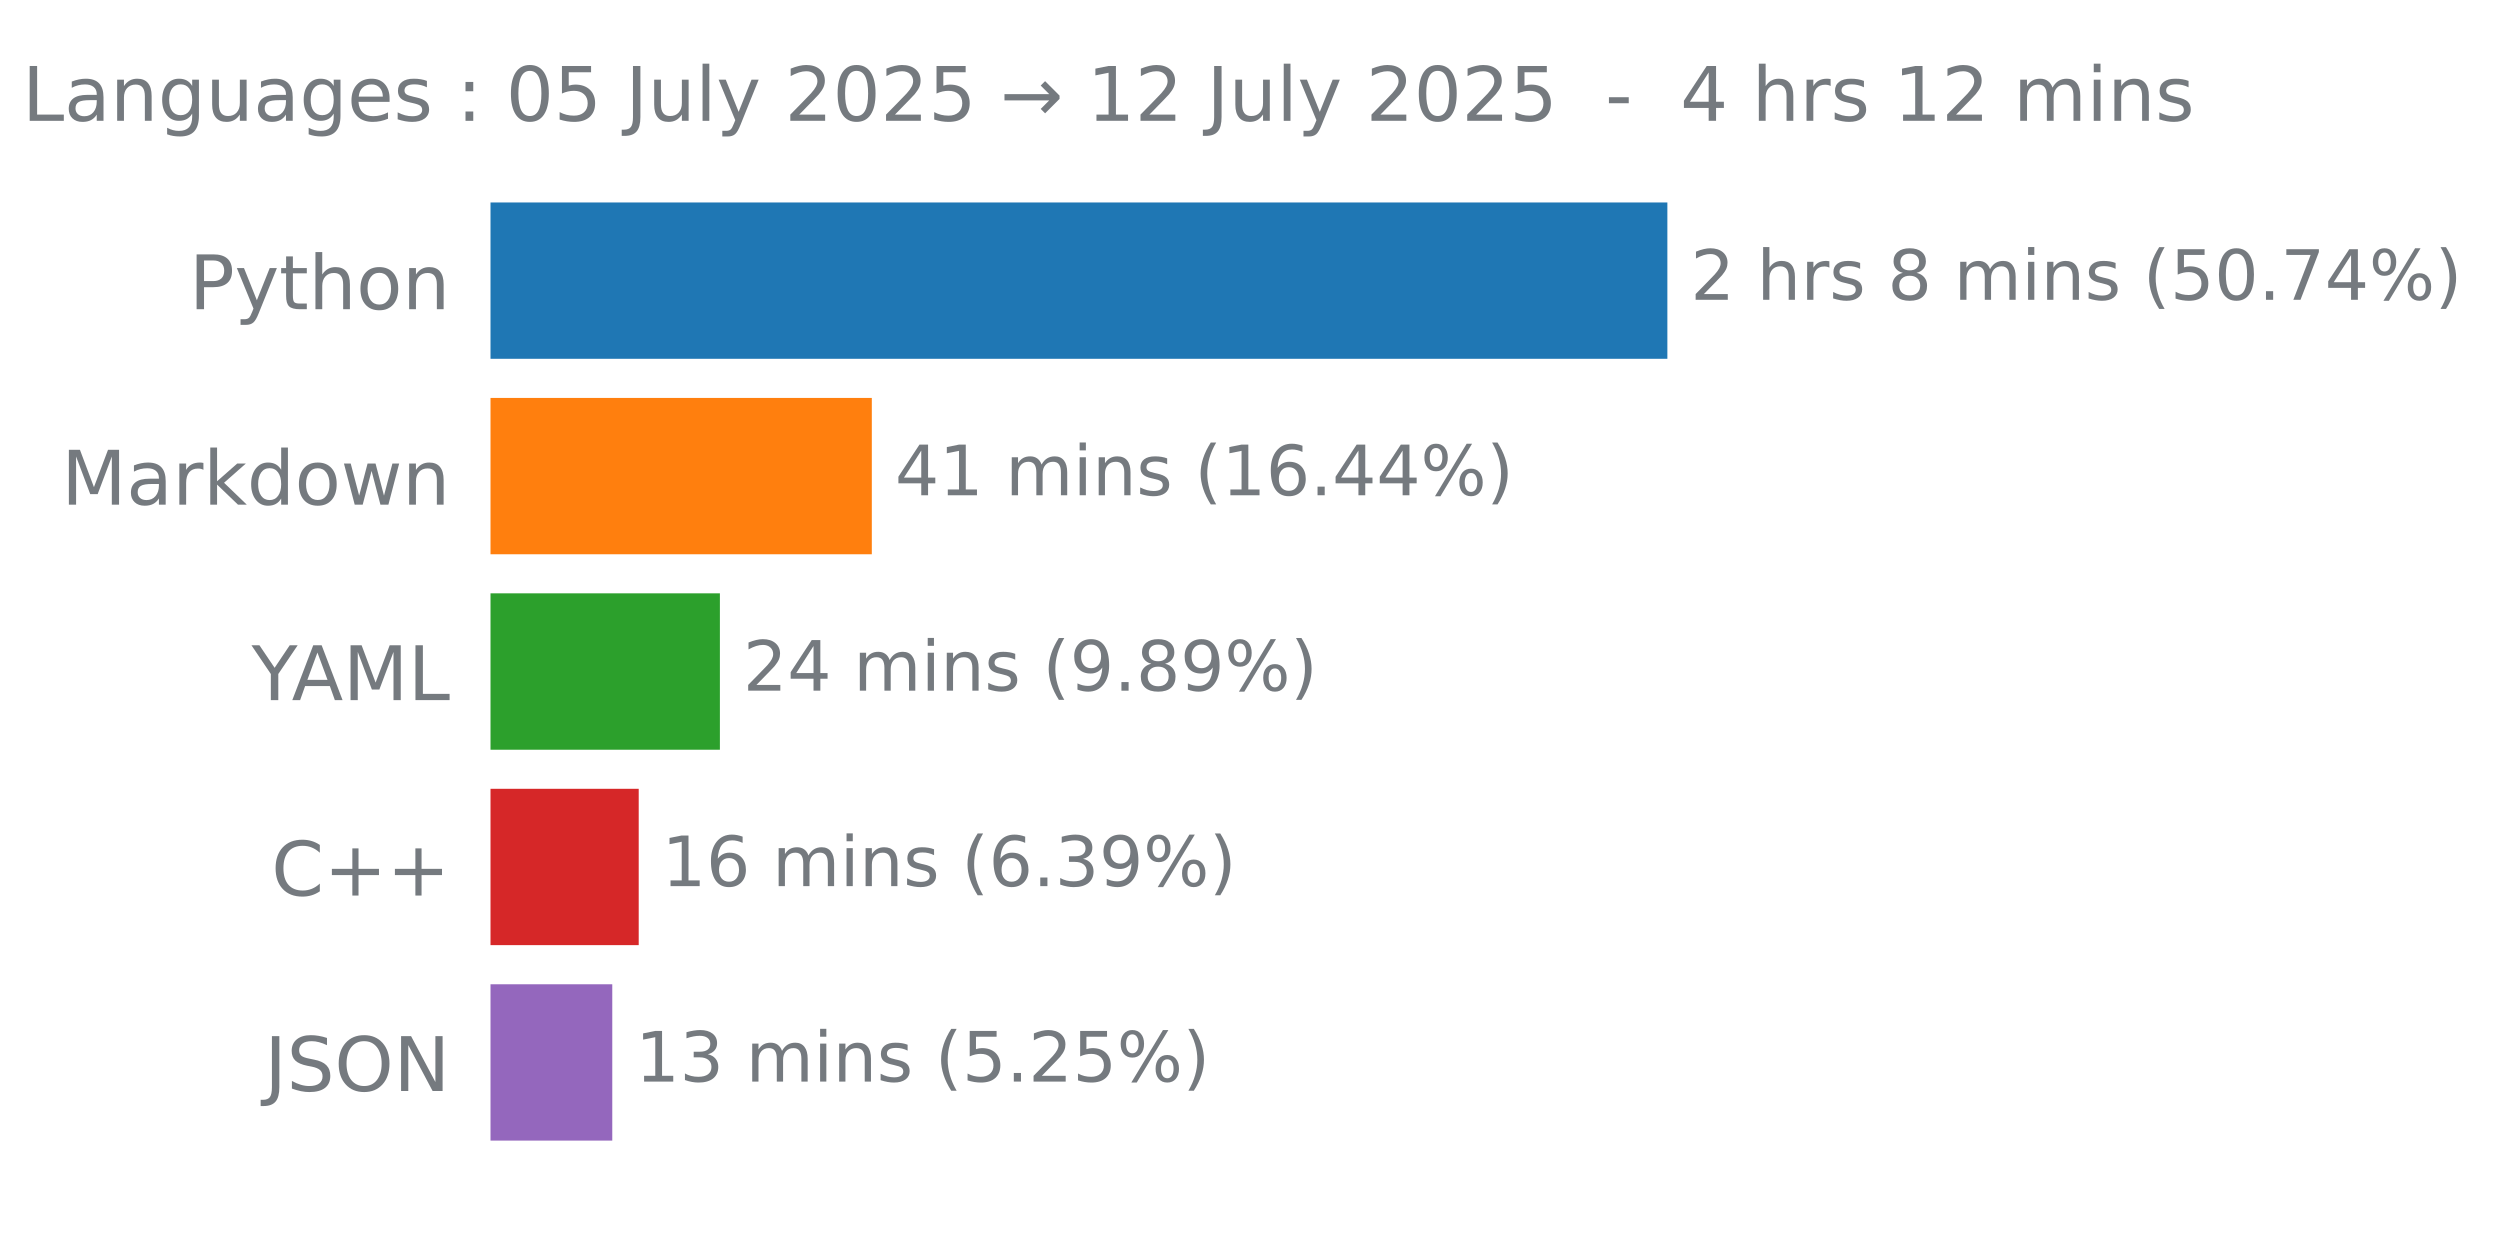
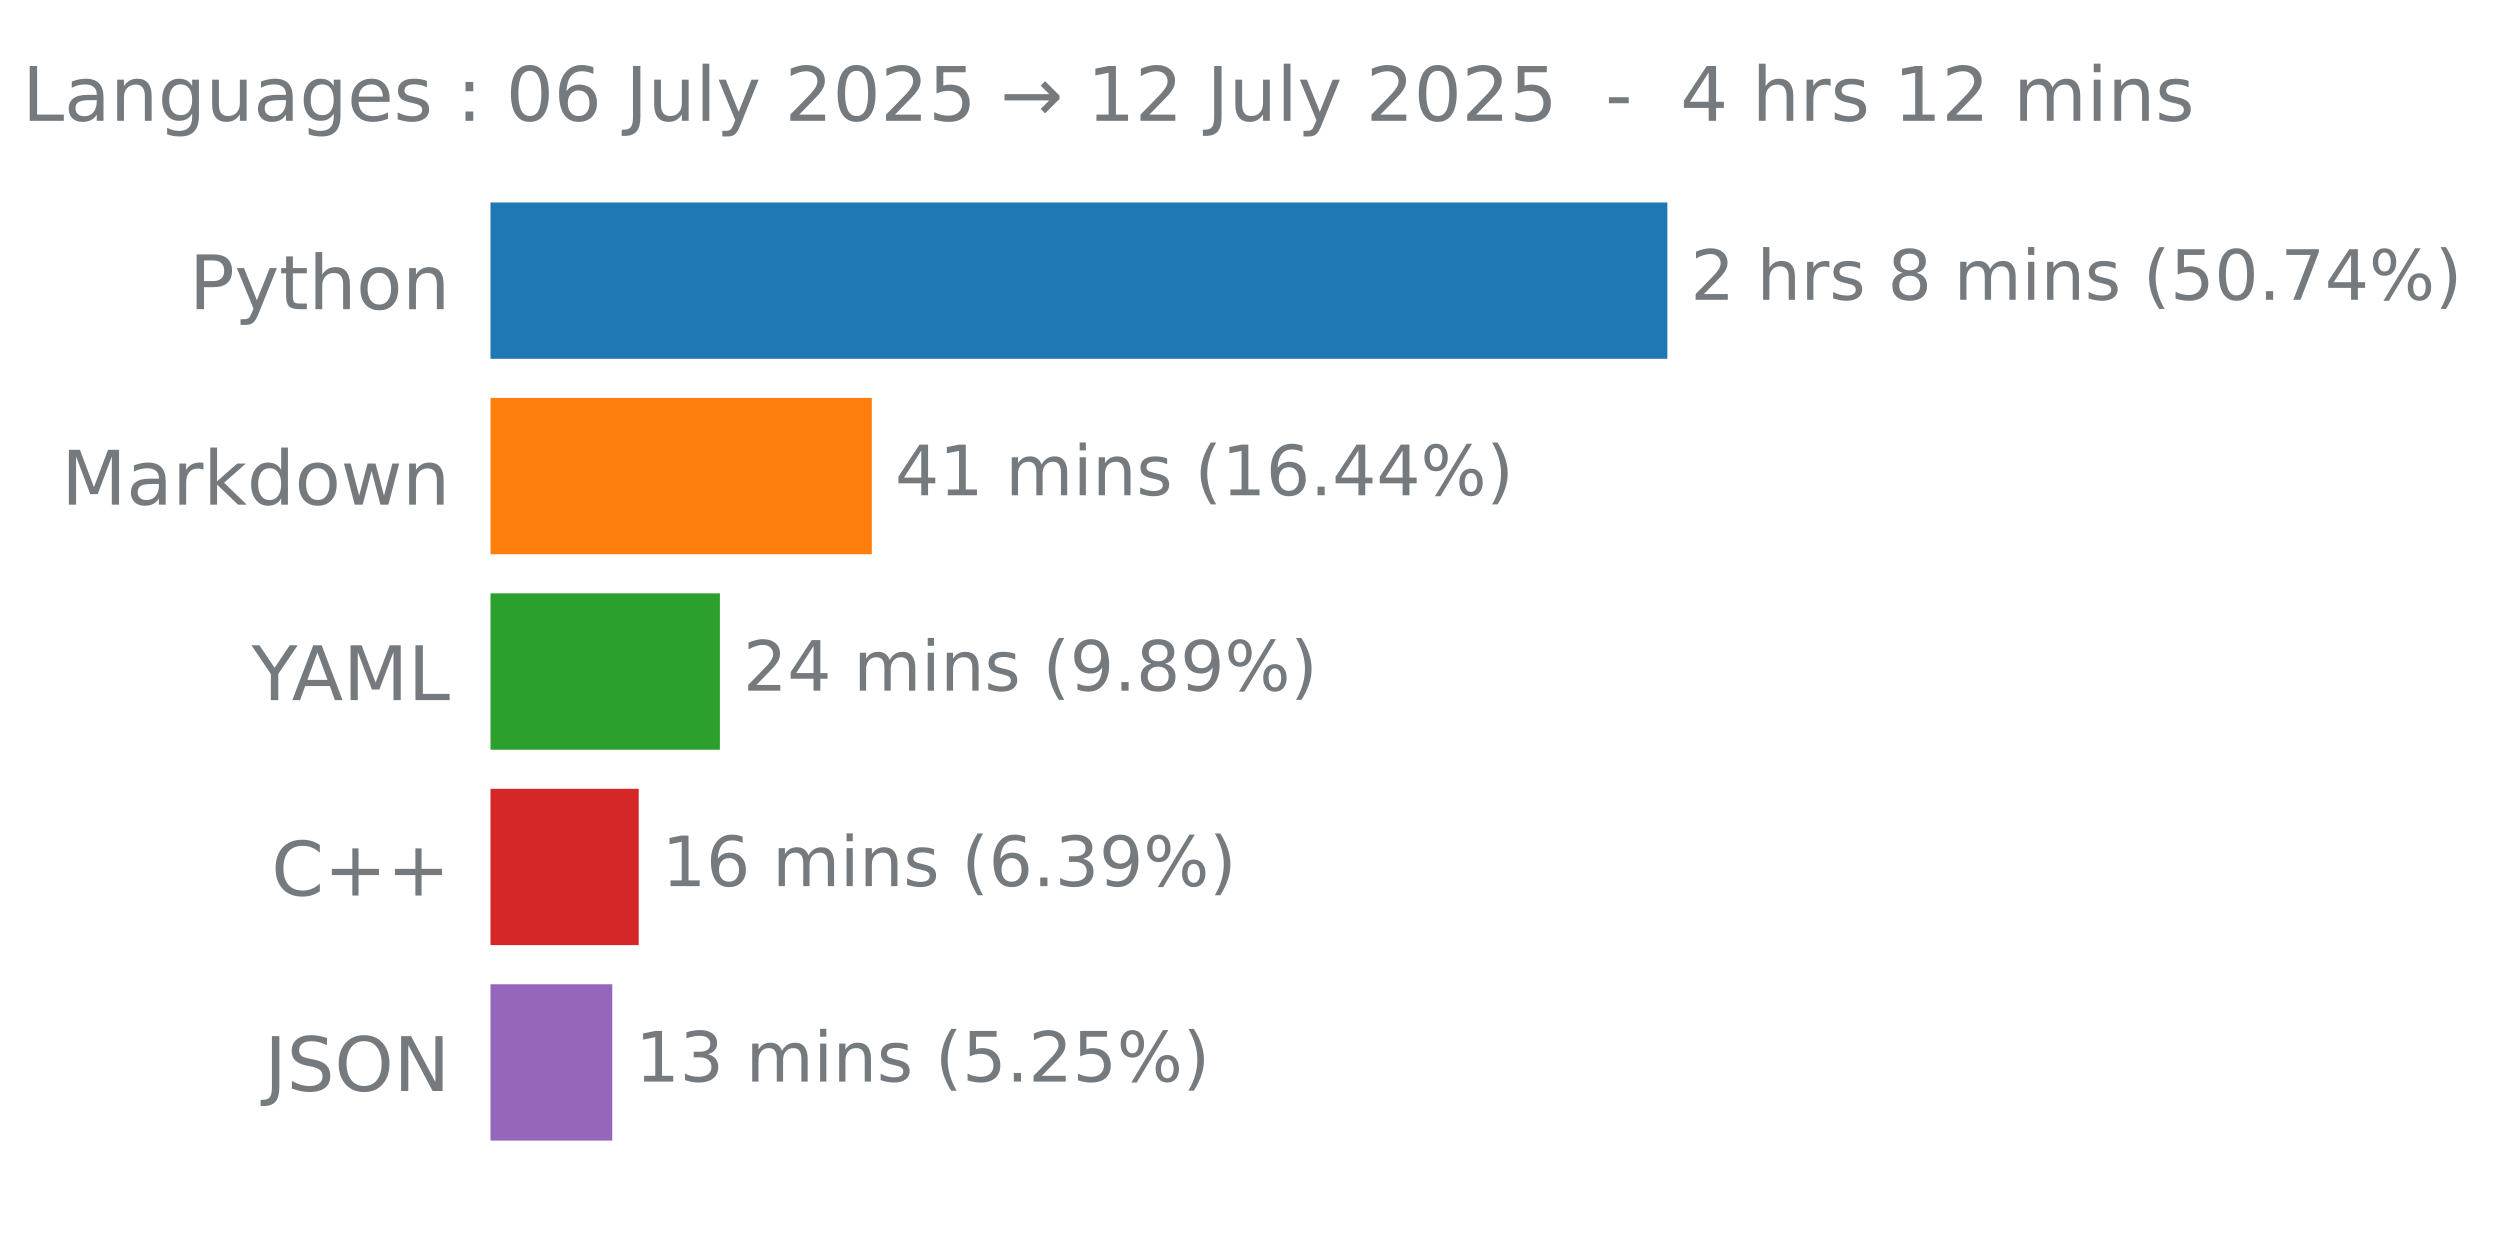
<svg xmlns="http://www.w3.org/2000/svg" xmlns:xlink="http://www.w3.org/1999/xlink" width="432pt" height="216pt" viewBox="0 0 432 216" version="1.1">
  <defs>
    <style type="text/css">*{stroke-linejoin: round; stroke-linecap: butt}</style>
  </defs>
  <g id="figure_1">
    <g id="patch_1">
      <path d="M 0 216  L 432 216  L 432 0  L 0 0  L 0 216  z " style="fill: none" />
    </g>
    <g id="axes_1">
      <g id="patch_2">
        <path d="M 84.76 205.2  L 298.289 205.2  L 298.289 26.88  L 84.76 26.88  L 84.76 205.2  z " style="fill: none" />
      </g>
      <g id="patch_3">
-         <path d="M 84.76 34.985  L 288.121 34.985  L 288.121 62.004  L 84.76 62.004  z " clip-path="url(#pcd1f59f277)" style="fill: #1f77b4" />
+         <path d="M 84.76 34.985  L 288.121 34.985  L 288.121 62.004  L 84.76 62.004  z " clip-path="url(#p7ef90526ba)" style="fill: #1f77b4" />
      </g>
      <g id="patch_4">
-         <path d="M 84.76 68.758  L 150.65 68.758  L 150.65 95.776  L 84.76 95.776  z " clip-path="url(#pcd1f59f277)" style="fill: #ff7f0e" />
+         <path d="M 84.76 68.758  L 150.65 68.758  L 150.65 95.776  L 84.76 95.776  z " clip-path="url(#p7ef90526ba)" style="fill: #ff7f0e" />
      </g>
      <g id="patch_5">
-         <path d="M 84.76 102.531  L 124.398 102.531  L 124.398 129.549  L 84.76 129.549  z " clip-path="url(#pcd1f59f277)" style="fill: #2ca02c" />
+         <path d="M 84.76 102.531  L 124.398 102.531  L 124.398 129.549  L 84.76 129.549  z " clip-path="url(#p7ef90526ba)" style="fill: #2ca02c" />
      </g>
      <g id="patch_6">
-         <path d="M 84.76 136.304  L 110.37 136.304  L 110.37 163.322  L 84.76 163.322  z " clip-path="url(#pcd1f59f277)" style="fill: #d62728" />
+         <path d="M 84.76 136.304  L 110.37 136.304  L 110.37 163.322  L 84.76 163.322  z " clip-path="url(#p7ef90526ba)" style="fill: #d62728" />
      </g>
      <g id="patch_7">
-         <path d="M 84.76 170.076  L 105.801 170.076  L 105.801 197.095  L 84.76 197.095  z " clip-path="url(#pcd1f59f277)" style="fill: #9467bd" />
+         <path d="M 84.76 170.076  L 105.801 170.076  L 105.801 197.095  L 84.76 197.095  z " clip-path="url(#p7ef90526ba)" style="fill: #9467bd" />
      </g>
      <g id="matplotlib.axis_1" />
      <g id="matplotlib.axis_2">
        <g id="ytick_1">
          <g id="text_1">
            <g style="fill: #757a7f" transform="translate(32.69875 53.43353) scale(0.13 -0.13)">
              <defs>
                <path id="DejaVuSans-50" d="M 1259 4147  L 1259 2394  L 2053 2394  Q 2494 2394 2734 2622  Q 2975 2850 2975 3272  Q 2975 3691 2734 3919  Q 2494 4147 2053 4147  L 1259 4147  z M 628 4666  L 2053 4666  Q 2838 4666 3239 4311  Q 3641 3956 3641 3272  Q 3641 2581 3239 2228  Q 2838 1875 2053 1875  L 1259 1875  L 1259 0  L 628 0  L 628 4666  z " transform="scale(0.015625)" />
                <path id="DejaVuSans-79" d="M 2059 -325  Q 1816 -950 1584 -1140  Q 1353 -1331 966 -1331  L 506 -1331  L 506 -850  L 844 -850  Q 1081 -850 1212 -737  Q 1344 -625 1503 -206  L 1606 56  L 191 3500  L 800 3500  L 1894 763  L 2988 3500  L 3597 3500  L 2059 -325  z " transform="scale(0.015625)" />
                <path id="DejaVuSans-74" d="M 1172 4494  L 1172 3500  L 2356 3500  L 2356 3053  L 1172 3053  L 1172 1153  Q 1172 725 1289 603  Q 1406 481 1766 481  L 2356 481  L 2356 0  L 1766 0  Q 1100 0 847 248  Q 594 497 594 1153  L 594 3053  L 172 3053  L 172 3500  L 594 3500  L 594 4494  L 1172 4494  z " transform="scale(0.015625)" />
                <path id="DejaVuSans-68" d="M 3513 2113  L 3513 0  L 2938 0  L 2938 2094  Q 2938 2591 2744 2837  Q 2550 3084 2163 3084  Q 1697 3084 1428 2787  Q 1159 2491 1159 1978  L 1159 0  L 581 0  L 581 4863  L 1159 4863  L 1159 2956  Q 1366 3272 1645 3428  Q 1925 3584 2291 3584  Q 2894 3584 3203 3211  Q 3513 2838 3513 2113  z " transform="scale(0.015625)" />
                <path id="DejaVuSans-6f" d="M 1959 3097  Q 1497 3097 1228 2736  Q 959 2375 959 1747  Q 959 1119 1226 758  Q 1494 397 1959 397  Q 2419 397 2687 759  Q 2956 1122 2956 1747  Q 2956 2369 2687 2733  Q 2419 3097 1959 3097  z M 1959 3584  Q 2709 3584 3137 3096  Q 3566 2609 3566 1747  Q 3566 888 3137 398  Q 2709 -91 1959 -91  Q 1206 -91 779 398  Q 353 888 353 1747  Q 353 2609 779 3096  Q 1206 3584 1959 3584  z " transform="scale(0.015625)" />
                <path id="DejaVuSans-6e" d="M 3513 2113  L 3513 0  L 2938 0  L 2938 2094  Q 2938 2591 2744 2837  Q 2550 3084 2163 3084  Q 1697 3084 1428 2787  Q 1159 2491 1159 1978  L 1159 0  L 581 0  L 581 3500  L 1159 3500  L 1159 2956  Q 1366 3272 1645 3428  Q 1925 3584 2291 3584  Q 2894 3584 3203 3211  Q 3513 2838 3513 2113  z " transform="scale(0.015625)" />
              </defs>
              <use xlink:href="#DejaVuSans-50" />
              <use xlink:href="#DejaVuSans-79" transform="translate(60.30273 0)" />
              <use xlink:href="#DejaVuSans-74" transform="translate(119.4824 0)" />
              <use xlink:href="#DejaVuSans-68" transform="translate(158.6914 0)" />
              <use xlink:href="#DejaVuSans-6f" transform="translate(222.0703 0)" />
              <use xlink:href="#DejaVuSans-6e" transform="translate(283.252 0)" />
            </g>
          </g>
        </g>
        <g id="ytick_2">
          <g id="text_2">
            <g style="fill: #757a7f" transform="translate(10.62719 87.20626) scale(0.13 -0.13)">
              <defs>
                <path id="DejaVuSans-4d" d="M 628 4666  L 1569 4666  L 2759 1491  L 3956 4666  L 4897 4666  L 4897 0  L 4281 0  L 4281 4097  L 3078 897  L 2444 897  L 1241 4097  L 1241 0  L 628 0  L 628 4666  z " transform="scale(0.015625)" />
                <path id="DejaVuSans-61" d="M 2194 1759  Q 1497 1759 1228 1600  Q 959 1441 959 1056  Q 959 750 1161 570  Q 1363 391 1709 391  Q 2188 391 2477 730  Q 2766 1069 2766 1631  L 2766 1759  L 2194 1759  z M 3341 1997  L 3341 0  L 2766 0  L 2766 531  Q 2569 213 2275 61  Q 1981 -91 1556 -91  Q 1019 -91 701 211  Q 384 513 384 1019  Q 384 1609 779 1909  Q 1175 2209 1959 2209  L 2766 2209  L 2766 2266  Q 2766 2663 2505 2880  Q 2244 3097 1772 3097  Q 1472 3097 1187 3025  Q 903 2953 641 2809  L 641 3341  Q 956 3463 1253 3523  Q 1550 3584 1831 3584  Q 2591 3584 2966 3190  Q 3341 2797 3341 1997  z " transform="scale(0.015625)" />
                <path id="DejaVuSans-72" d="M 2631 2963  Q 2534 3019 2420 3045  Q 2306 3072 2169 3072  Q 1681 3072 1420 2755  Q 1159 2438 1159 1844  L 1159 0  L 581 0  L 581 3500  L 1159 3500  L 1159 2956  Q 1341 3275 1631 3429  Q 1922 3584 2338 3584  Q 2397 3584 2469 3576  Q 2541 3569 2628 3553  L 2631 2963  z " transform="scale(0.015625)" />
                <path id="DejaVuSans-6b" d="M 581 4863  L 1159 4863  L 1159 1991  L 2875 3500  L 3609 3500  L 1753 1863  L 3688 0  L 2938 0  L 1159 1709  L 1159 0  L 581 0  L 581 4863  z " transform="scale(0.015625)" />
                <path id="DejaVuSans-64" d="M 2906 2969  L 2906 4863  L 3481 4863  L 3481 0  L 2906 0  L 2906 525  Q 2725 213 2448 61  Q 2172 -91 1784 -91  Q 1150 -91 751 415  Q 353 922 353 1747  Q 353 2572 751 3078  Q 1150 3584 1784 3584  Q 2172 3584 2448 3432  Q 2725 3281 2906 2969  z M 947 1747  Q 947 1113 1208 752  Q 1469 391 1925 391  Q 2381 391 2643 752  Q 2906 1113 2906 1747  Q 2906 2381 2643 2742  Q 2381 3103 1925 3103  Q 1469 3103 1208 2742  Q 947 2381 947 1747  z " transform="scale(0.015625)" />
                <path id="DejaVuSans-77" d="M 269 3500  L 844 3500  L 1563 769  L 2278 3500  L 2956 3500  L 3675 769  L 4391 3500  L 4966 3500  L 4050 0  L 3372 0  L 2619 2869  L 1863 0  L 1184 0  L 269 3500  z " transform="scale(0.015625)" />
              </defs>
              <use xlink:href="#DejaVuSans-4d" />
              <use xlink:href="#DejaVuSans-61" transform="translate(86.2793 0)" />
              <use xlink:href="#DejaVuSans-72" transform="translate(147.5586 0)" />
              <use xlink:href="#DejaVuSans-6b" transform="translate(188.6719 0)" />
              <use xlink:href="#DejaVuSans-64" transform="translate(246.582 0)" />
              <use xlink:href="#DejaVuSans-6f" transform="translate(310.0586 0)" />
              <use xlink:href="#DejaVuSans-77" transform="translate(371.2402 0)" />
              <use xlink:href="#DejaVuSans-6e" transform="translate(453.0273 0)" />
            </g>
          </g>
        </g>
        <g id="ytick_3">
          <g id="text_3">
            <g style="fill: #757a7f" transform="translate(43.47453 120.979) scale(0.13 -0.13)">
              <defs>
                <path id="DejaVuSans-59" d="M -13 4666  L 666 4666  L 1959 2747  L 3244 4666  L 3922 4666  L 2272 2222  L 2272 0  L 1638 0  L 1638 2222  L -13 4666  z " transform="scale(0.015625)" />
                <path id="DejaVuSans-41" d="M 2188 4044  L 1331 1722  L 3047 1722  L 2188 4044  z M 1831 4666  L 2547 4666  L 4325 0  L 3669 0  L 3244 1197  L 1141 1197  L 716 0  L 50 0  L 1831 4666  z " transform="scale(0.015625)" />
                <path id="DejaVuSans-4c" d="M 628 4666  L 1259 4666  L 1259 531  L 3531 531  L 3531 0  L 628 0  L 628 4666  z " transform="scale(0.015625)" />
              </defs>
              <use xlink:href="#DejaVuSans-59" />
              <use xlink:href="#DejaVuSans-41" transform="translate(53.33398 0)" />
              <use xlink:href="#DejaVuSans-4d" transform="translate(121.7422 0)" />
              <use xlink:href="#DejaVuSans-4c" transform="translate(208.0215 0)" />
            </g>
          </g>
        </g>
        <g id="ytick_4">
          <g id="text_4">
            <g style="fill: #757a7f" transform="translate(46.89516 154.7517) scale(0.13 -0.13)">
              <defs>
                <path id="DejaVuSans-43" d="M 4122 4306  L 4122 3641  Q 3803 3938 3442 4084  Q 3081 4231 2675 4231  Q 1875 4231 1450 3742  Q 1025 3253 1025 2328  Q 1025 1406 1450 917  Q 1875 428 2675 428  Q 3081 428 3442 575  Q 3803 722 4122 1019  L 4122 359  Q 3791 134 3420 21  Q 3050 -91 2638 -91  Q 1578 -91 968 557  Q 359 1206 359 2328  Q 359 3453 968 4101  Q 1578 4750 2638 4750  Q 3056 4750 3426 4639  Q 3797 4528 4122 4306  z " transform="scale(0.015625)" />
                <path id="DejaVuSans-2b" d="M 2944 4013  L 2944 2272  L 4684 2272  L 4684 1741  L 2944 1741  L 2944 0  L 2419 0  L 2419 1741  L 678 1741  L 678 2272  L 2419 2272  L 2419 4013  L 2944 4013  z " transform="scale(0.015625)" />
              </defs>
              <use xlink:href="#DejaVuSans-43" />
              <use xlink:href="#DejaVuSans-2b" transform="translate(69.82422 0)" />
              <use xlink:href="#DejaVuSans-2b" transform="translate(153.6133 0)" />
            </g>
          </g>
        </g>
        <g id="ytick_5">
          <g id="text_5">
            <g style="fill: #757a7f" transform="translate(45.71297 188.5244) scale(0.13 -0.13)">
              <defs>
                <path id="DejaVuSans-4a" d="M 628 4666  L 1259 4666  L 1259 325  Q 1259 -519 939 -900  Q 619 -1281 -91 -1281  L -331 -1281  L -331 -750  L -134 -750  Q 284 -750 456 -515  Q 628 -281 628 325  L 628 4666  z " transform="scale(0.015625)" />
                <path id="DejaVuSans-53" d="M 3425 4513  L 3425 3897  Q 3066 4069 2747 4153  Q 2428 4238 2131 4238  Q 1616 4238 1336 4038  Q 1056 3838 1056 3469  Q 1056 3159 1242 3001  Q 1428 2844 1947 2747  L 2328 2669  Q 3034 2534 3370 2195  Q 3706 1856 3706 1288  Q 3706 609 3251 259  Q 2797 -91 1919 -91  Q 1588 -91 1214 -16  Q 841 59 441 206  L 441 856  Q 825 641 1194 531  Q 1563 422 1919 422  Q 2459 422 2753 634  Q 3047 847 3047 1241  Q 3047 1584 2836 1778  Q 2625 1972 2144 2069  L 1759 2144  Q 1053 2284 737 2584  Q 422 2884 422 3419  Q 422 4038 858 4394  Q 1294 4750 2059 4750  Q 2388 4750 2728 4690  Q 3069 4631 3425 4513  z " transform="scale(0.015625)" />
                <path id="DejaVuSans-4f" d="M 2522 4238  Q 1834 4238 1429 3725  Q 1025 3213 1025 2328  Q 1025 1447 1429 934  Q 1834 422 2522 422  Q 3209 422 3611 934  Q 4013 1447 4013 2328  Q 4013 3213 3611 3725  Q 3209 4238 2522 4238  z M 2522 4750  Q 3503 4750 4090 4092  Q 4678 3434 4678 2328  Q 4678 1225 4090 567  Q 3503 -91 2522 -91  Q 1538 -91 948 565  Q 359 1222 359 2328  Q 359 3434 948 4092  Q 1538 4750 2522 4750  z " transform="scale(0.015625)" />
                <path id="DejaVuSans-4e" d="M 628 4666  L 1478 4666  L 3547 763  L 3547 4666  L 4159 4666  L 4159 0  L 3309 0  L 1241 3903  L 1241 0  L 628 0  L 628 4666  z " transform="scale(0.015625)" />
              </defs>
              <use xlink:href="#DejaVuSans-4a" />
              <use xlink:href="#DejaVuSans-53" transform="translate(29.49219 0)" />
              <use xlink:href="#DejaVuSans-4f" transform="translate(92.96875 0)" />
              <use xlink:href="#DejaVuSans-4e" transform="translate(171.6797 0)" />
            </g>
          </g>
        </g>
      </g>
      <g id="text_6">
        <g style="fill: #757a7f" transform="translate(292.1286 51.8058) scale(0.12 -0.12)">
          <defs>
            <path id="DejaVuSans-32" d="M 1228 531  L 3431 531  L 3431 0  L 469 0  L 469 531  Q 828 903 1448 1529  Q 2069 2156 2228 2338  Q 2531 2678 2651 2914  Q 2772 3150 2772 3378  Q 2772 3750 2511 3984  Q 2250 4219 1831 4219  Q 1534 4219 1204 4116  Q 875 4013 500 3803  L 500 4441  Q 881 4594 1212 4672  Q 1544 4750 1819 4750  Q 2544 4750 2975 4387  Q 3406 4025 3406 3419  Q 3406 3131 3298 2873  Q 3191 2616 2906 2266  Q 2828 2175 2409 1742  Q 1991 1309 1228 531  z " transform="scale(0.015625)" />
            <path id="DejaVuSans-20" transform="scale(0.015625)" />
            <path id="DejaVuSans-73" d="M 2834 3397  L 2834 2853  Q 2591 2978 2328 3040  Q 2066 3103 1784 3103  Q 1356 3103 1142 2972  Q 928 2841 928 2578  Q 928 2378 1081 2264  Q 1234 2150 1697 2047  L 1894 2003  Q 2506 1872 2764 1633  Q 3022 1394 3022 966  Q 3022 478 2636 193  Q 2250 -91 1575 -91  Q 1294 -91 989 -36  Q 684 19 347 128  L 347 722  Q 666 556 975 473  Q 1284 391 1588 391  Q 1994 391 2212 530  Q 2431 669 2431 922  Q 2431 1156 2273 1281  Q 2116 1406 1581 1522  L 1381 1569  Q 847 1681 609 1914  Q 372 2147 372 2553  Q 372 3047 722 3315  Q 1072 3584 1716 3584  Q 2034 3584 2315 3537  Q 2597 3491 2834 3397  z " transform="scale(0.015625)" />
            <path id="DejaVuSans-38" d="M 2034 2216  Q 1584 2216 1326 1975  Q 1069 1734 1069 1313  Q 1069 891 1326 650  Q 1584 409 2034 409  Q 2484 409 2743 651  Q 3003 894 3003 1313  Q 3003 1734 2745 1975  Q 2488 2216 2034 2216  z M 1403 2484  Q 997 2584 770 2862  Q 544 3141 544 3541  Q 544 4100 942 4425  Q 1341 4750 2034 4750  Q 2731 4750 3128 4425  Q 3525 4100 3525 3541  Q 3525 3141 3298 2862  Q 3072 2584 2669 2484  Q 3125 2378 3379 2068  Q 3634 1759 3634 1313  Q 3634 634 3220 271  Q 2806 -91 2034 -91  Q 1263 -91 848 271  Q 434 634 434 1313  Q 434 1759 690 2068  Q 947 2378 1403 2484  z M 1172 3481  Q 1172 3119 1398 2916  Q 1625 2713 2034 2713  Q 2441 2713 2670 2916  Q 2900 3119 2900 3481  Q 2900 3844 2670 4047  Q 2441 4250 2034 4250  Q 1625 4250 1398 4047  Q 1172 3844 1172 3481  z " transform="scale(0.015625)" />
            <path id="DejaVuSans-6d" d="M 3328 2828  Q 3544 3216 3844 3400  Q 4144 3584 4550 3584  Q 5097 3584 5394 3201  Q 5691 2819 5691 2113  L 5691 0  L 5113 0  L 5113 2094  Q 5113 2597 4934 2840  Q 4756 3084 4391 3084  Q 3944 3084 3684 2787  Q 3425 2491 3425 1978  L 3425 0  L 2847 0  L 2847 2094  Q 2847 2600 2669 2842  Q 2491 3084 2119 3084  Q 1678 3084 1418 2786  Q 1159 2488 1159 1978  L 1159 0  L 581 0  L 581 3500  L 1159 3500  L 1159 2956  Q 1356 3278 1631 3431  Q 1906 3584 2284 3584  Q 2666 3584 2933 3390  Q 3200 3197 3328 2828  z " transform="scale(0.015625)" />
            <path id="DejaVuSans-69" d="M 603 3500  L 1178 3500  L 1178 0  L 603 0  L 603 3500  z M 603 4863  L 1178 4863  L 1178 4134  L 603 4134  L 603 4863  z " transform="scale(0.015625)" />
            <path id="DejaVuSans-28" d="M 1984 4856  Q 1566 4138 1362 3434  Q 1159 2731 1159 2009  Q 1159 1288 1364 580  Q 1569 -128 1984 -844  L 1484 -844  Q 1016 -109 783 600  Q 550 1309 550 2009  Q 550 2706 781 3412  Q 1013 4119 1484 4856  L 1984 4856  z " transform="scale(0.015625)" />
            <path id="DejaVuSans-35" d="M 691 4666  L 3169 4666  L 3169 4134  L 1269 4134  L 1269 2991  Q 1406 3038 1543 3061  Q 1681 3084 1819 3084  Q 2600 3084 3056 2656  Q 3513 2228 3513 1497  Q 3513 744 3044 326  Q 2575 -91 1722 -91  Q 1428 -91 1123 -41  Q 819 9 494 109  L 494 744  Q 775 591 1075 516  Q 1375 441 1709 441  Q 2250 441 2565 725  Q 2881 1009 2881 1497  Q 2881 1984 2565 2268  Q 2250 2553 1709 2553  Q 1456 2553 1204 2497  Q 953 2441 691 2322  L 691 4666  z " transform="scale(0.015625)" />
            <path id="DejaVuSans-30" d="M 2034 4250  Q 1547 4250 1301 3770  Q 1056 3291 1056 2328  Q 1056 1369 1301 889  Q 1547 409 2034 409  Q 2525 409 2770 889  Q 3016 1369 3016 2328  Q 3016 3291 2770 3770  Q 2525 4250 2034 4250  z M 2034 4750  Q 2819 4750 3233 4129  Q 3647 3509 3647 2328  Q 3647 1150 3233 529  Q 2819 -91 2034 -91  Q 1250 -91 836 529  Q 422 1150 422 2328  Q 422 3509 836 4129  Q 1250 4750 2034 4750  z " transform="scale(0.015625)" />
            <path id="DejaVuSans-2e" d="M 684 794  L 1344 794  L 1344 0  L 684 0  L 684 794  z " transform="scale(0.015625)" />
            <path id="DejaVuSans-37" d="M 525 4666  L 3525 4666  L 3525 4397  L 1831 0  L 1172 0  L 2766 4134  L 525 4134  L 525 4666  z " transform="scale(0.015625)" />
            <path id="DejaVuSans-34" d="M 2419 4116  L 825 1625  L 2419 1625  L 2419 4116  z M 2253 4666  L 3047 4666  L 3047 1625  L 3713 1625  L 3713 1100  L 3047 1100  L 3047 0  L 2419 0  L 2419 1100  L 313 1100  L 313 1709  L 2253 4666  z " transform="scale(0.015625)" />
            <path id="DejaVuSans-25" d="M 4653 2053  Q 4381 2053 4226 1822  Q 4072 1591 4072 1178  Q 4072 772 4226 539  Q 4381 306 4653 306  Q 4919 306 5073 539  Q 5228 772 5228 1178  Q 5228 1588 5073 1820  Q 4919 2053 4653 2053  z M 4653 2450  Q 5147 2450 5437 2106  Q 5728 1763 5728 1178  Q 5728 594 5436 251  Q 5144 -91 4653 -91  Q 4153 -91 3862 251  Q 3572 594 3572 1178  Q 3572 1766 3864 2108  Q 4156 2450 4653 2450  z M 1428 4353  Q 1159 4353 1004 4120  Q 850 3888 850 3481  Q 850 3069 1003 2837  Q 1156 2606 1428 2606  Q 1700 2606 1854 2837  Q 2009 3069 2009 3481  Q 2009 3884 1853 4118  Q 1697 4353 1428 4353  z M 4250 4750  L 4750 4750  L 1831 -91  L 1331 -91  L 4250 4750  z M 1428 4750  Q 1922 4750 2215 4408  Q 2509 4066 2509 3481  Q 2509 2891 2217 2550  Q 1925 2209 1428 2209  Q 931 2209 642 2551  Q 353 2894 353 3481  Q 353 4063 643 4406  Q 934 4750 1428 4750  z " transform="scale(0.015625)" />
            <path id="DejaVuSans-29" d="M 513 4856  L 1013 4856  Q 1481 4119 1714 3412  Q 1947 2706 1947 2009  Q 1947 1309 1714 600  Q 1481 -109 1013 -844  L 513 -844  Q 928 -128 1133 580  Q 1338 1288 1338 2009  Q 1338 2731 1133 3434  Q 928 4138 513 4856  z " transform="scale(0.015625)" />
          </defs>
          <use xlink:href="#DejaVuSans-32" />
          <use xlink:href="#DejaVuSans-20" transform="translate(63.62305 0)" />
          <use xlink:href="#DejaVuSans-68" transform="translate(95.41016 0)" />
          <use xlink:href="#DejaVuSans-72" transform="translate(158.7891 0)" />
          <use xlink:href="#DejaVuSans-73" transform="translate(199.9023 0)" />
          <use xlink:href="#DejaVuSans-20" transform="translate(252.002 0)" />
          <use xlink:href="#DejaVuSans-38" transform="translate(283.7891 0)" />
          <use xlink:href="#DejaVuSans-20" transform="translate(347.4121 0)" />
          <use xlink:href="#DejaVuSans-6d" transform="translate(379.1992 0)" />
          <use xlink:href="#DejaVuSans-69" transform="translate(476.6113 0)" />
          <use xlink:href="#DejaVuSans-6e" transform="translate(504.3945 0)" />
          <use xlink:href="#DejaVuSans-73" transform="translate(567.7734 0)" />
          <use xlink:href="#DejaVuSans-20" transform="translate(619.873 0)" />
          <use xlink:href="#DejaVuSans-28" transform="translate(651.6602 0)" />
          <use xlink:href="#DejaVuSans-35" transform="translate(690.6738 0)" />
          <use xlink:href="#DejaVuSans-30" transform="translate(754.2969 0)" />
          <use xlink:href="#DejaVuSans-2e" transform="translate(817.9199 0)" />
          <use xlink:href="#DejaVuSans-37" transform="translate(849.707 0)" />
          <use xlink:href="#DejaVuSans-34" transform="translate(913.3301 0)" />
          <use xlink:href="#DejaVuSans-25" transform="translate(976.9531 0)" />
          <use xlink:href="#DejaVuSans-29" transform="translate(1071.973 0)" />
        </g>
      </g>
      <g id="text_7">
        <g style="fill: #757a7f" transform="translate(154.6577 85.57852) scale(0.12 -0.12)">
          <defs>
            <path id="DejaVuSans-31" d="M 794 531  L 1825 531  L 1825 4091  L 703 3866  L 703 4441  L 1819 4666  L 2450 4666  L 2450 531  L 3481 531  L 3481 0  L 794 0  L 794 531  z " transform="scale(0.015625)" />
            <path id="DejaVuSans-36" d="M 2113 2584  Q 1688 2584 1439 2293  Q 1191 2003 1191 1497  Q 1191 994 1439 701  Q 1688 409 2113 409  Q 2538 409 2786 701  Q 3034 994 3034 1497  Q 3034 2003 2786 2293  Q 2538 2584 2113 2584  z M 3366 4563  L 3366 3988  Q 3128 4100 2886 4159  Q 2644 4219 2406 4219  Q 1781 4219 1451 3797  Q 1122 3375 1075 2522  Q 1259 2794 1537 2939  Q 1816 3084 2150 3084  Q 2853 3084 3261 2657  Q 3669 2231 3669 1497  Q 3669 778 3244 343  Q 2819 -91 2113 -91  Q 1303 -91 875 529  Q 447 1150 447 2328  Q 447 3434 972 4092  Q 1497 4750 2381 4750  Q 2619 4750 2861 4703  Q 3103 4656 3366 4563  z " transform="scale(0.015625)" />
          </defs>
          <use xlink:href="#DejaVuSans-34" />
          <use xlink:href="#DejaVuSans-31" transform="translate(63.62305 0)" />
          <use xlink:href="#DejaVuSans-20" transform="translate(127.2461 0)" />
          <use xlink:href="#DejaVuSans-6d" transform="translate(159.0332 0)" />
          <use xlink:href="#DejaVuSans-69" transform="translate(256.4453 0)" />
          <use xlink:href="#DejaVuSans-6e" transform="translate(284.2285 0)" />
          <use xlink:href="#DejaVuSans-73" transform="translate(347.6074 0)" />
          <use xlink:href="#DejaVuSans-20" transform="translate(399.707 0)" />
          <use xlink:href="#DejaVuSans-28" transform="translate(431.4941 0)" />
          <use xlink:href="#DejaVuSans-31" transform="translate(470.5078 0)" />
          <use xlink:href="#DejaVuSans-36" transform="translate(534.1309 0)" />
          <use xlink:href="#DejaVuSans-2e" transform="translate(597.7539 0)" />
          <use xlink:href="#DejaVuSans-34" transform="translate(629.541 0)" />
          <use xlink:href="#DejaVuSans-34" transform="translate(693.1641 0)" />
          <use xlink:href="#DejaVuSans-25" transform="translate(756.7871 0)" />
          <use xlink:href="#DejaVuSans-29" transform="translate(851.8066 0)" />
        </g>
      </g>
      <g id="text_8">
        <g style="fill: #757a7f" transform="translate(128.406 119.3512) scale(0.12 -0.12)">
          <defs>
            <path id="DejaVuSans-39" d="M 703 97  L 703 672  Q 941 559 1184 500  Q 1428 441 1663 441  Q 2288 441 2617 861  Q 2947 1281 2994 2138  Q 2813 1869 2534 1725  Q 2256 1581 1919 1581  Q 1219 1581 811 2004  Q 403 2428 403 3163  Q 403 3881 828 4315  Q 1253 4750 1959 4750  Q 2769 4750 3195 4129  Q 3622 3509 3622 2328  Q 3622 1225 3098 567  Q 2575 -91 1691 -91  Q 1453 -91 1209 -44  Q 966 3 703 97  z M 1959 2075  Q 2384 2075 2632 2365  Q 2881 2656 2881 3163  Q 2881 3666 2632 3958  Q 2384 4250 1959 4250  Q 1534 4250 1286 3958  Q 1038 3666 1038 3163  Q 1038 2656 1286 2365  Q 1534 2075 1959 2075  z " transform="scale(0.015625)" />
          </defs>
          <use xlink:href="#DejaVuSans-32" />
          <use xlink:href="#DejaVuSans-34" transform="translate(63.62305 0)" />
          <use xlink:href="#DejaVuSans-20" transform="translate(127.2461 0)" />
          <use xlink:href="#DejaVuSans-6d" transform="translate(159.0332 0)" />
          <use xlink:href="#DejaVuSans-69" transform="translate(256.4453 0)" />
          <use xlink:href="#DejaVuSans-6e" transform="translate(284.2285 0)" />
          <use xlink:href="#DejaVuSans-73" transform="translate(347.6074 0)" />
          <use xlink:href="#DejaVuSans-20" transform="translate(399.707 0)" />
          <use xlink:href="#DejaVuSans-28" transform="translate(431.4941 0)" />
          <use xlink:href="#DejaVuSans-39" transform="translate(470.5078 0)" />
          <use xlink:href="#DejaVuSans-2e" transform="translate(534.1309 0)" />
          <use xlink:href="#DejaVuSans-38" transform="translate(565.918 0)" />
          <use xlink:href="#DejaVuSans-39" transform="translate(629.541 0)" />
          <use xlink:href="#DejaVuSans-25" transform="translate(693.1641 0)" />
          <use xlink:href="#DejaVuSans-29" transform="translate(788.1836 0)" />
        </g>
      </g>
      <g id="text_9">
        <g style="fill: #757a7f" transform="translate(114.3784 153.124) scale(0.12 -0.12)">
          <defs>
            <path id="DejaVuSans-33" d="M 2597 2516  Q 3050 2419 3304 2112  Q 3559 1806 3559 1356  Q 3559 666 3084 287  Q 2609 -91 1734 -91  Q 1441 -91 1130 -33  Q 819 25 488 141  L 488 750  Q 750 597 1062 519  Q 1375 441 1716 441  Q 2309 441 2620 675  Q 2931 909 2931 1356  Q 2931 1769 2642 2001  Q 2353 2234 1838 2234  L 1294 2234  L 1294 2753  L 1863 2753  Q 2328 2753 2575 2939  Q 2822 3125 2822 3475  Q 2822 3834 2567 4026  Q 2313 4219 1838 4219  Q 1578 4219 1281 4162  Q 984 4106 628 3988  L 628 4550  Q 988 4650 1302 4700  Q 1616 4750 1894 4750  Q 2613 4750 3031 4423  Q 3450 4097 3450 3541  Q 3450 3153 3228 2886  Q 3006 2619 2597 2516  z " transform="scale(0.015625)" />
          </defs>
          <use xlink:href="#DejaVuSans-31" />
          <use xlink:href="#DejaVuSans-36" transform="translate(63.62305 0)" />
          <use xlink:href="#DejaVuSans-20" transform="translate(127.2461 0)" />
          <use xlink:href="#DejaVuSans-6d" transform="translate(159.0332 0)" />
          <use xlink:href="#DejaVuSans-69" transform="translate(256.4453 0)" />
          <use xlink:href="#DejaVuSans-6e" transform="translate(284.2285 0)" />
          <use xlink:href="#DejaVuSans-73" transform="translate(347.6074 0)" />
          <use xlink:href="#DejaVuSans-20" transform="translate(399.707 0)" />
          <use xlink:href="#DejaVuSans-28" transform="translate(431.4941 0)" />
          <use xlink:href="#DejaVuSans-36" transform="translate(470.5078 0)" />
          <use xlink:href="#DejaVuSans-2e" transform="translate(534.1309 0)" />
          <use xlink:href="#DejaVuSans-33" transform="translate(565.918 0)" />
          <use xlink:href="#DejaVuSans-39" transform="translate(629.541 0)" />
          <use xlink:href="#DejaVuSans-25" transform="translate(693.1641 0)" />
          <use xlink:href="#DejaVuSans-29" transform="translate(788.1836 0)" />
        </g>
      </g>
      <g id="text_10">
        <g style="fill: #757a7f" transform="translate(109.8094 186.8967) scale(0.12 -0.12)">
          <use xlink:href="#DejaVuSans-31" />
          <use xlink:href="#DejaVuSans-33" transform="translate(63.62305 0)" />
          <use xlink:href="#DejaVuSans-20" transform="translate(127.2461 0)" />
          <use xlink:href="#DejaVuSans-6d" transform="translate(159.0332 0)" />
          <use xlink:href="#DejaVuSans-69" transform="translate(256.4453 0)" />
          <use xlink:href="#DejaVuSans-6e" transform="translate(284.2285 0)" />
          <use xlink:href="#DejaVuSans-73" transform="translate(347.6074 0)" />
          <use xlink:href="#DejaVuSans-20" transform="translate(399.707 0)" />
          <use xlink:href="#DejaVuSans-28" transform="translate(431.4941 0)" />
          <use xlink:href="#DejaVuSans-35" transform="translate(470.5078 0)" />
          <use xlink:href="#DejaVuSans-2e" transform="translate(534.1309 0)" />
          <use xlink:href="#DejaVuSans-32" transform="translate(565.918 0)" />
          <use xlink:href="#DejaVuSans-35" transform="translate(629.541 0)" />
          <use xlink:href="#DejaVuSans-25" transform="translate(693.1641 0)" />
          <use xlink:href="#DejaVuSans-29" transform="translate(788.1836 0)" />
        </g>
      </g>
      <g id="text_11">
        <g style="fill: #757a7f" transform="translate(3.856157 20.88) scale(0.13 -0.13)">
          <defs>
            <path id="DejaVuSans-67" d="M 2906 1791  Q 2906 2416 2648 2759  Q 2391 3103 1925 3103  Q 1463 3103 1205 2759  Q 947 2416 947 1791  Q 947 1169 1205 825  Q 1463 481 1925 481  Q 2391 481 2648 825  Q 2906 1169 2906 1791  z M 3481 434  Q 3481 -459 3084 -895  Q 2688 -1331 1869 -1331  Q 1566 -1331 1297 -1286  Q 1028 -1241 775 -1147  L 775 -588  Q 1028 -725 1275 -790  Q 1522 -856 1778 -856  Q 2344 -856 2625 -561  Q 2906 -266 2906 331  L 2906 616  Q 2728 306 2450 153  Q 2172 0 1784 0  Q 1141 0 747 490  Q 353 981 353 1791  Q 353 2603 747 3093  Q 1141 3584 1784 3584  Q 2172 3584 2450 3431  Q 2728 3278 2906 2969  L 2906 3500  L 3481 3500  L 3481 434  z " transform="scale(0.015625)" />
            <path id="DejaVuSans-75" d="M 544 1381  L 544 3500  L 1119 3500  L 1119 1403  Q 1119 906 1312 657  Q 1506 409 1894 409  Q 2359 409 2629 706  Q 2900 1003 2900 1516  L 2900 3500  L 3475 3500  L 3475 0  L 2900 0  L 2900 538  Q 2691 219 2414 64  Q 2138 -91 1772 -91  Q 1169 -91 856 284  Q 544 659 544 1381  z M 1991 3584  L 1991 3584  z " transform="scale(0.015625)" />
            <path id="DejaVuSans-65" d="M 3597 1894  L 3597 1613  L 953 1613  Q 991 1019 1311 708  Q 1631 397 2203 397  Q 2534 397 2845 478  Q 3156 559 3463 722  L 3463 178  Q 3153 47 2828 -22  Q 2503 -91 2169 -91  Q 1331 -91 842 396  Q 353 884 353 1716  Q 353 2575 817 3079  Q 1281 3584 2069 3584  Q 2775 3584 3186 3129  Q 3597 2675 3597 1894  z M 3022 2063  Q 3016 2534 2758 2815  Q 2500 3097 2075 3097  Q 1594 3097 1305 2825  Q 1016 2553 972 2059  L 3022 2063  z " transform="scale(0.015625)" />
            <path id="DejaVuSans-3a" d="M 750 794  L 1409 794  L 1409 0  L 750 0  L 750 794  z M 750 3309  L 1409 3309  L 1409 2516  L 750 2516  L 750 3309  z " transform="scale(0.015625)" />
            <path id="DejaVuSans-6c" d="M 603 4863  L 1178 4863  L 1178 0  L 603 0  L 603 4863  z " transform="scale(0.015625)" />
            <path id="DejaVuSans-2192" d="M 5050 2147  L 5050 1866  L 3822 638  L 3447 1013  L 4175 1741  L 366 1741  L 366 2272  L 4175 2272  L 3447 3000  L 3822 3375  L 5050 2147  z " transform="scale(0.015625)" />
            <path id="DejaVuSans-2d" d="M 313 2009  L 1997 2009  L 1997 1497  L 313 1497  L 313 2009  z " transform="scale(0.015625)" />
          </defs>
          <use xlink:href="#DejaVuSans-4c" />
          <use xlink:href="#DejaVuSans-61" transform="translate(55.71289 0)" />
          <use xlink:href="#DejaVuSans-6e" transform="translate(116.9922 0)" />
          <use xlink:href="#DejaVuSans-67" transform="translate(180.3711 0)" />
          <use xlink:href="#DejaVuSans-75" transform="translate(243.8477 0)" />
          <use xlink:href="#DejaVuSans-61" transform="translate(307.2266 0)" />
          <use xlink:href="#DejaVuSans-67" transform="translate(368.5059 0)" />
          <use xlink:href="#DejaVuSans-65" transform="translate(431.9824 0)" />
          <use xlink:href="#DejaVuSans-73" transform="translate(493.5059 0)" />
          <use xlink:href="#DejaVuSans-20" transform="translate(545.6055 0)" />
          <use xlink:href="#DejaVuSans-3a" transform="translate(577.3926 0)" />
          <use xlink:href="#DejaVuSans-20" transform="translate(611.084 0)" />
          <use xlink:href="#DejaVuSans-30" transform="translate(642.8711 0)" />
-           <use xlink:href="#DejaVuSans-35" transform="translate(706.4941 0)" />
+           <use xlink:href="#DejaVuSans-36" transform="translate(706.4941 0)" />
          <use xlink:href="#DejaVuSans-20" transform="translate(770.1172 0)" />
          <use xlink:href="#DejaVuSans-4a" transform="translate(801.9043 0)" />
          <use xlink:href="#DejaVuSans-75" transform="translate(831.3965 0)" />
          <use xlink:href="#DejaVuSans-6c" transform="translate(894.7754 0)" />
          <use xlink:href="#DejaVuSans-79" transform="translate(922.5586 0)" />
          <use xlink:href="#DejaVuSans-20" transform="translate(981.7383 0)" />
          <use xlink:href="#DejaVuSans-32" transform="translate(1013.525 0)" />
          <use xlink:href="#DejaVuSans-30" transform="translate(1077.148 0)" />
          <use xlink:href="#DejaVuSans-32" transform="translate(1140.771 0)" />
          <use xlink:href="#DejaVuSans-35" transform="translate(1204.395 0)" />
          <use xlink:href="#DejaVuSans-20" transform="translate(1268.018 0)" />
          <use xlink:href="#DejaVuSans-2192" transform="translate(1299.805 0)" />
          <use xlink:href="#DejaVuSans-20" transform="translate(1383.594 0)" />
          <use xlink:href="#DejaVuSans-31" transform="translate(1415.381 0)" />
          <use xlink:href="#DejaVuSans-32" transform="translate(1479.004 0)" />
          <use xlink:href="#DejaVuSans-20" transform="translate(1542.627 0)" />
          <use xlink:href="#DejaVuSans-4a" transform="translate(1574.414 0)" />
          <use xlink:href="#DejaVuSans-75" transform="translate(1603.906 0)" />
          <use xlink:href="#DejaVuSans-6c" transform="translate(1667.285 0)" />
          <use xlink:href="#DejaVuSans-79" transform="translate(1695.068 0)" />
          <use xlink:href="#DejaVuSans-20" transform="translate(1754.248 0)" />
          <use xlink:href="#DejaVuSans-32" transform="translate(1786.035 0)" />
          <use xlink:href="#DejaVuSans-30" transform="translate(1849.658 0)" />
          <use xlink:href="#DejaVuSans-32" transform="translate(1913.281 0)" />
          <use xlink:href="#DejaVuSans-35" transform="translate(1976.904 0)" />
          <use xlink:href="#DejaVuSans-20" transform="translate(2040.527 0)" />
          <use xlink:href="#DejaVuSans-20" transform="translate(2072.314 0)" />
          <use xlink:href="#DejaVuSans-2d" transform="translate(2104.102 0)" />
          <use xlink:href="#DejaVuSans-20" transform="translate(2140.186 0)" />
          <use xlink:href="#DejaVuSans-20" transform="translate(2171.973 0)" />
          <use xlink:href="#DejaVuSans-34" transform="translate(2203.76 0)" />
          <use xlink:href="#DejaVuSans-20" transform="translate(2267.383 0)" />
          <use xlink:href="#DejaVuSans-68" transform="translate(2299.17 0)" />
          <use xlink:href="#DejaVuSans-72" transform="translate(2362.549 0)" />
          <use xlink:href="#DejaVuSans-73" transform="translate(2403.662 0)" />
          <use xlink:href="#DejaVuSans-20" transform="translate(2455.762 0)" />
          <use xlink:href="#DejaVuSans-31" transform="translate(2487.549 0)" />
          <use xlink:href="#DejaVuSans-32" transform="translate(2551.172 0)" />
          <use xlink:href="#DejaVuSans-20" transform="translate(2614.795 0)" />
          <use xlink:href="#DejaVuSans-6d" transform="translate(2646.582 0)" />
          <use xlink:href="#DejaVuSans-69" transform="translate(2743.994 0)" />
          <use xlink:href="#DejaVuSans-6e" transform="translate(2771.777 0)" />
          <use xlink:href="#DejaVuSans-73" transform="translate(2835.156 0)" />
        </g>
      </g>
    </g>
  </g>
  <defs>
-     <clipPath id="pcd1f59f277">
+     <clipPath id="p7ef90526ba">
      <rect x="84.76" y="26.88" width="213.529" height="178.32" />
    </clipPath>
  </defs>
</svg>
